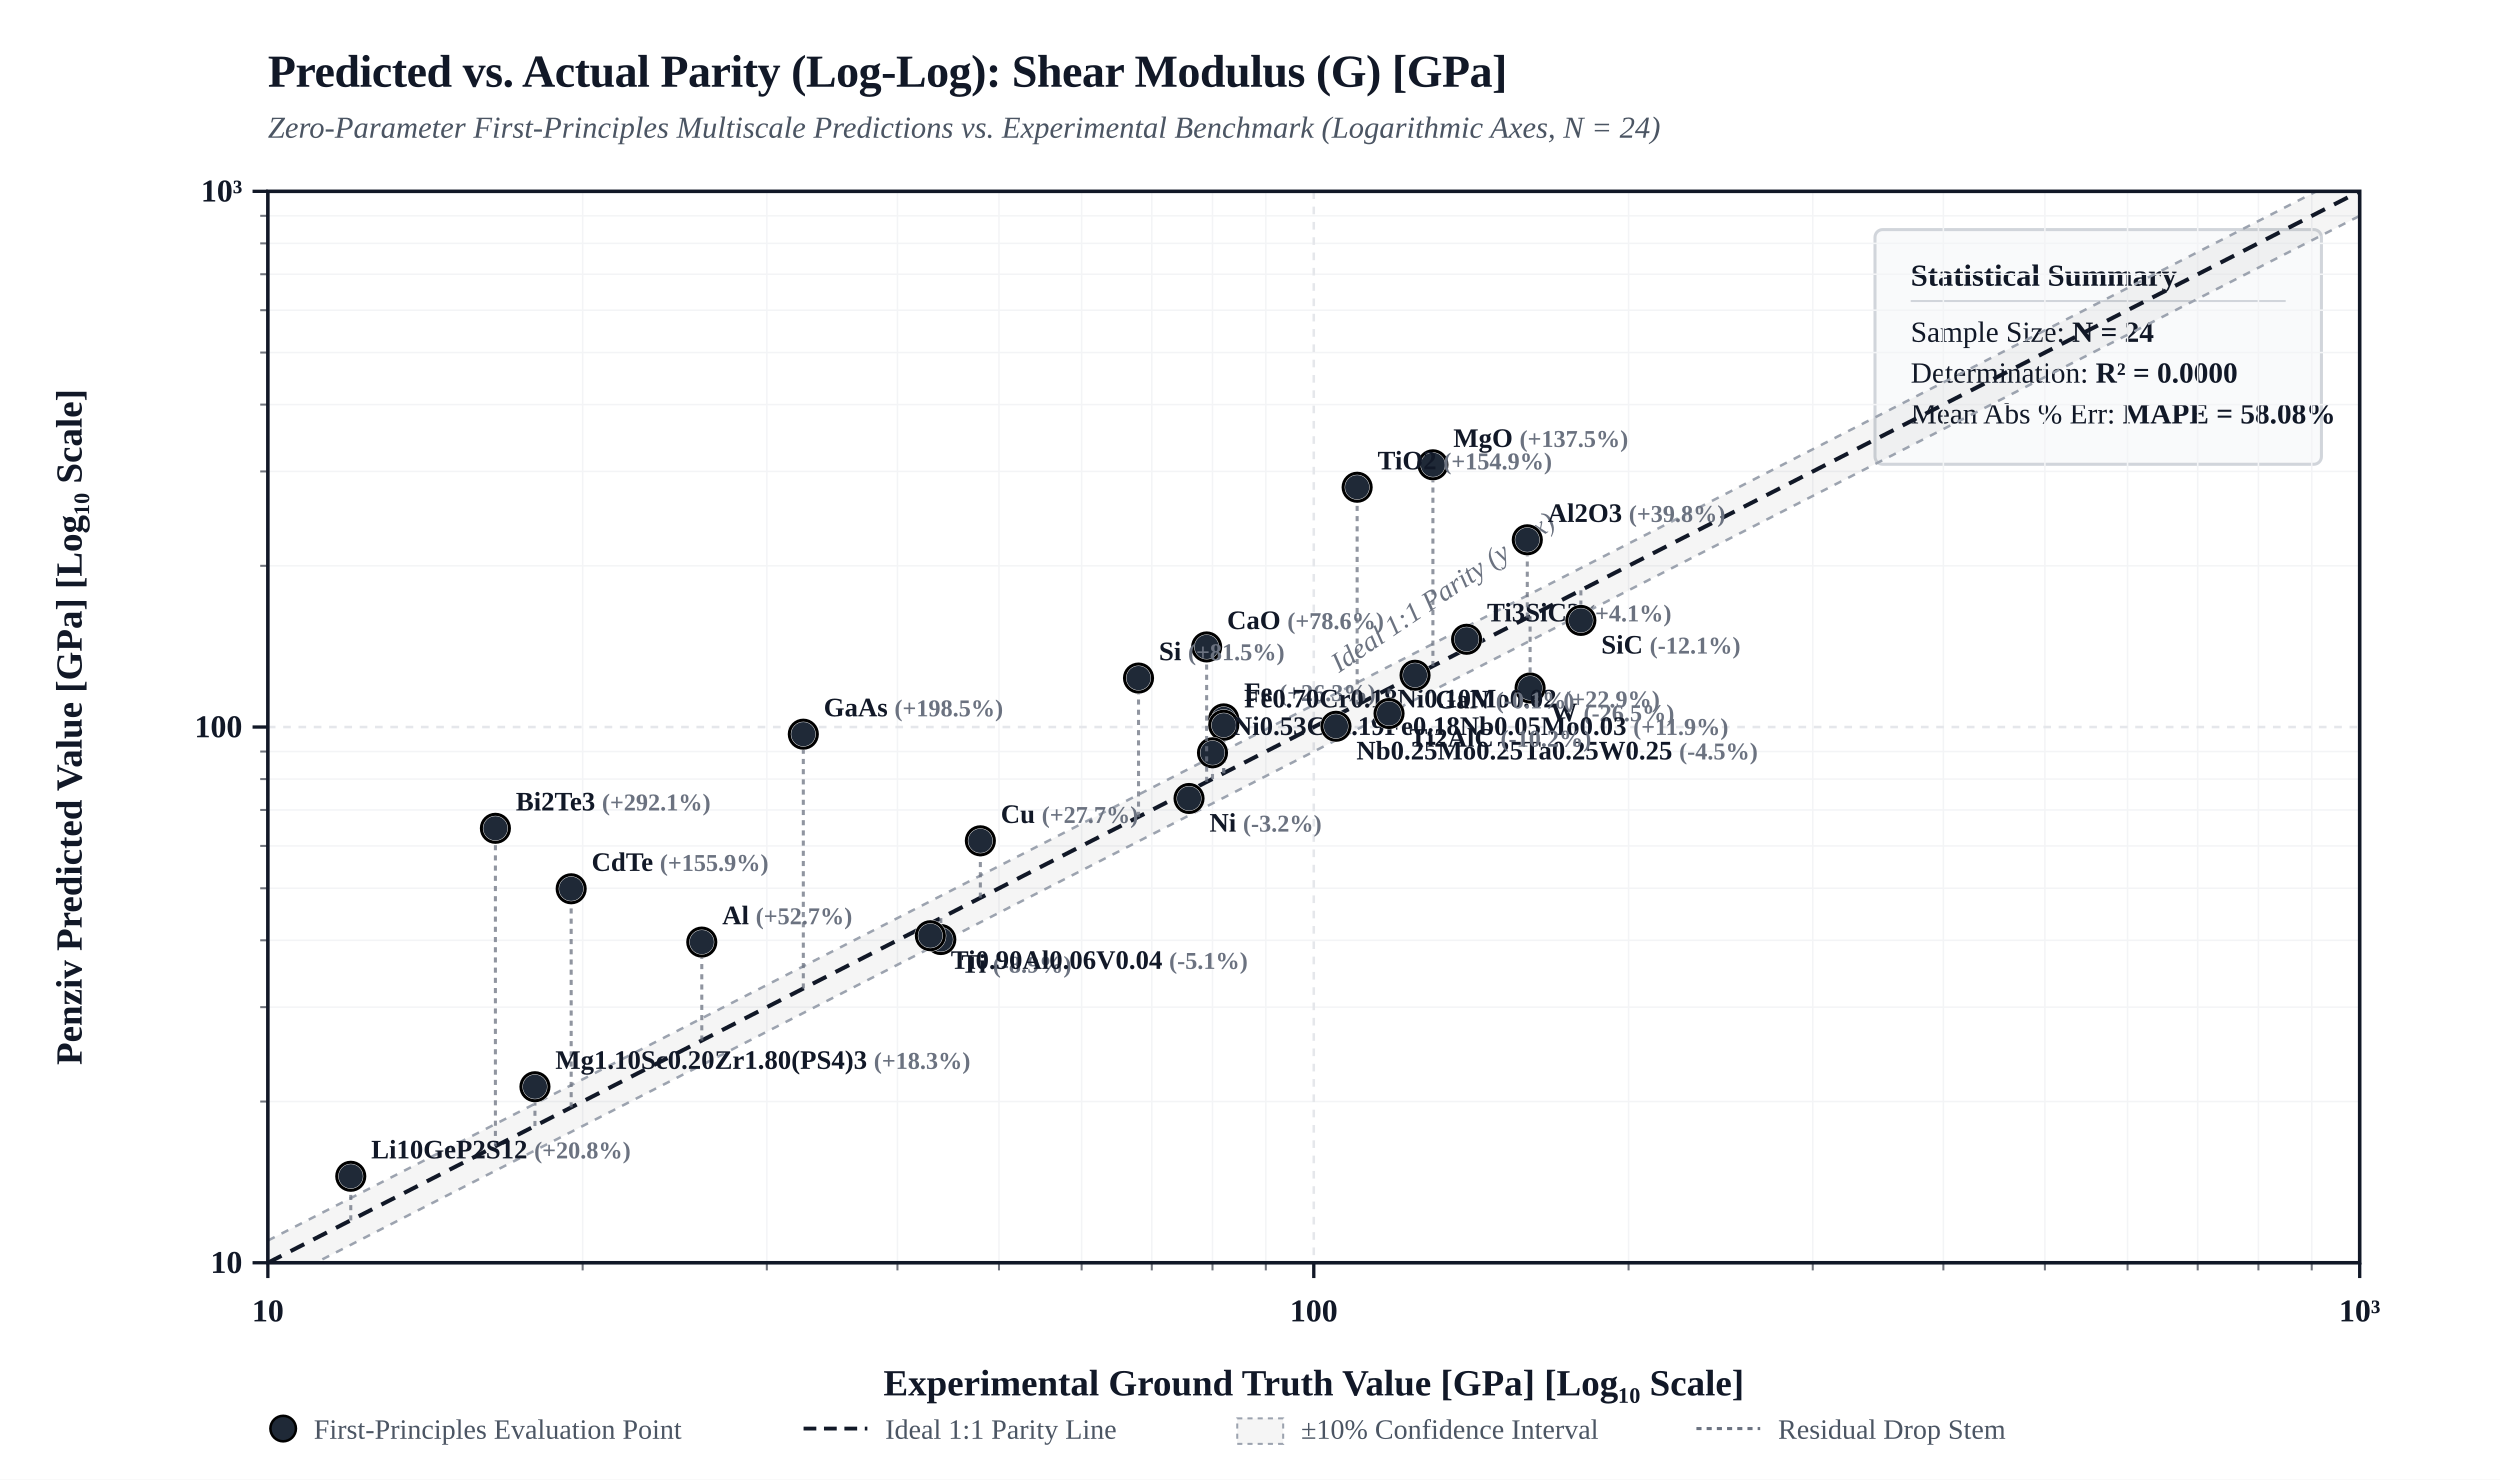
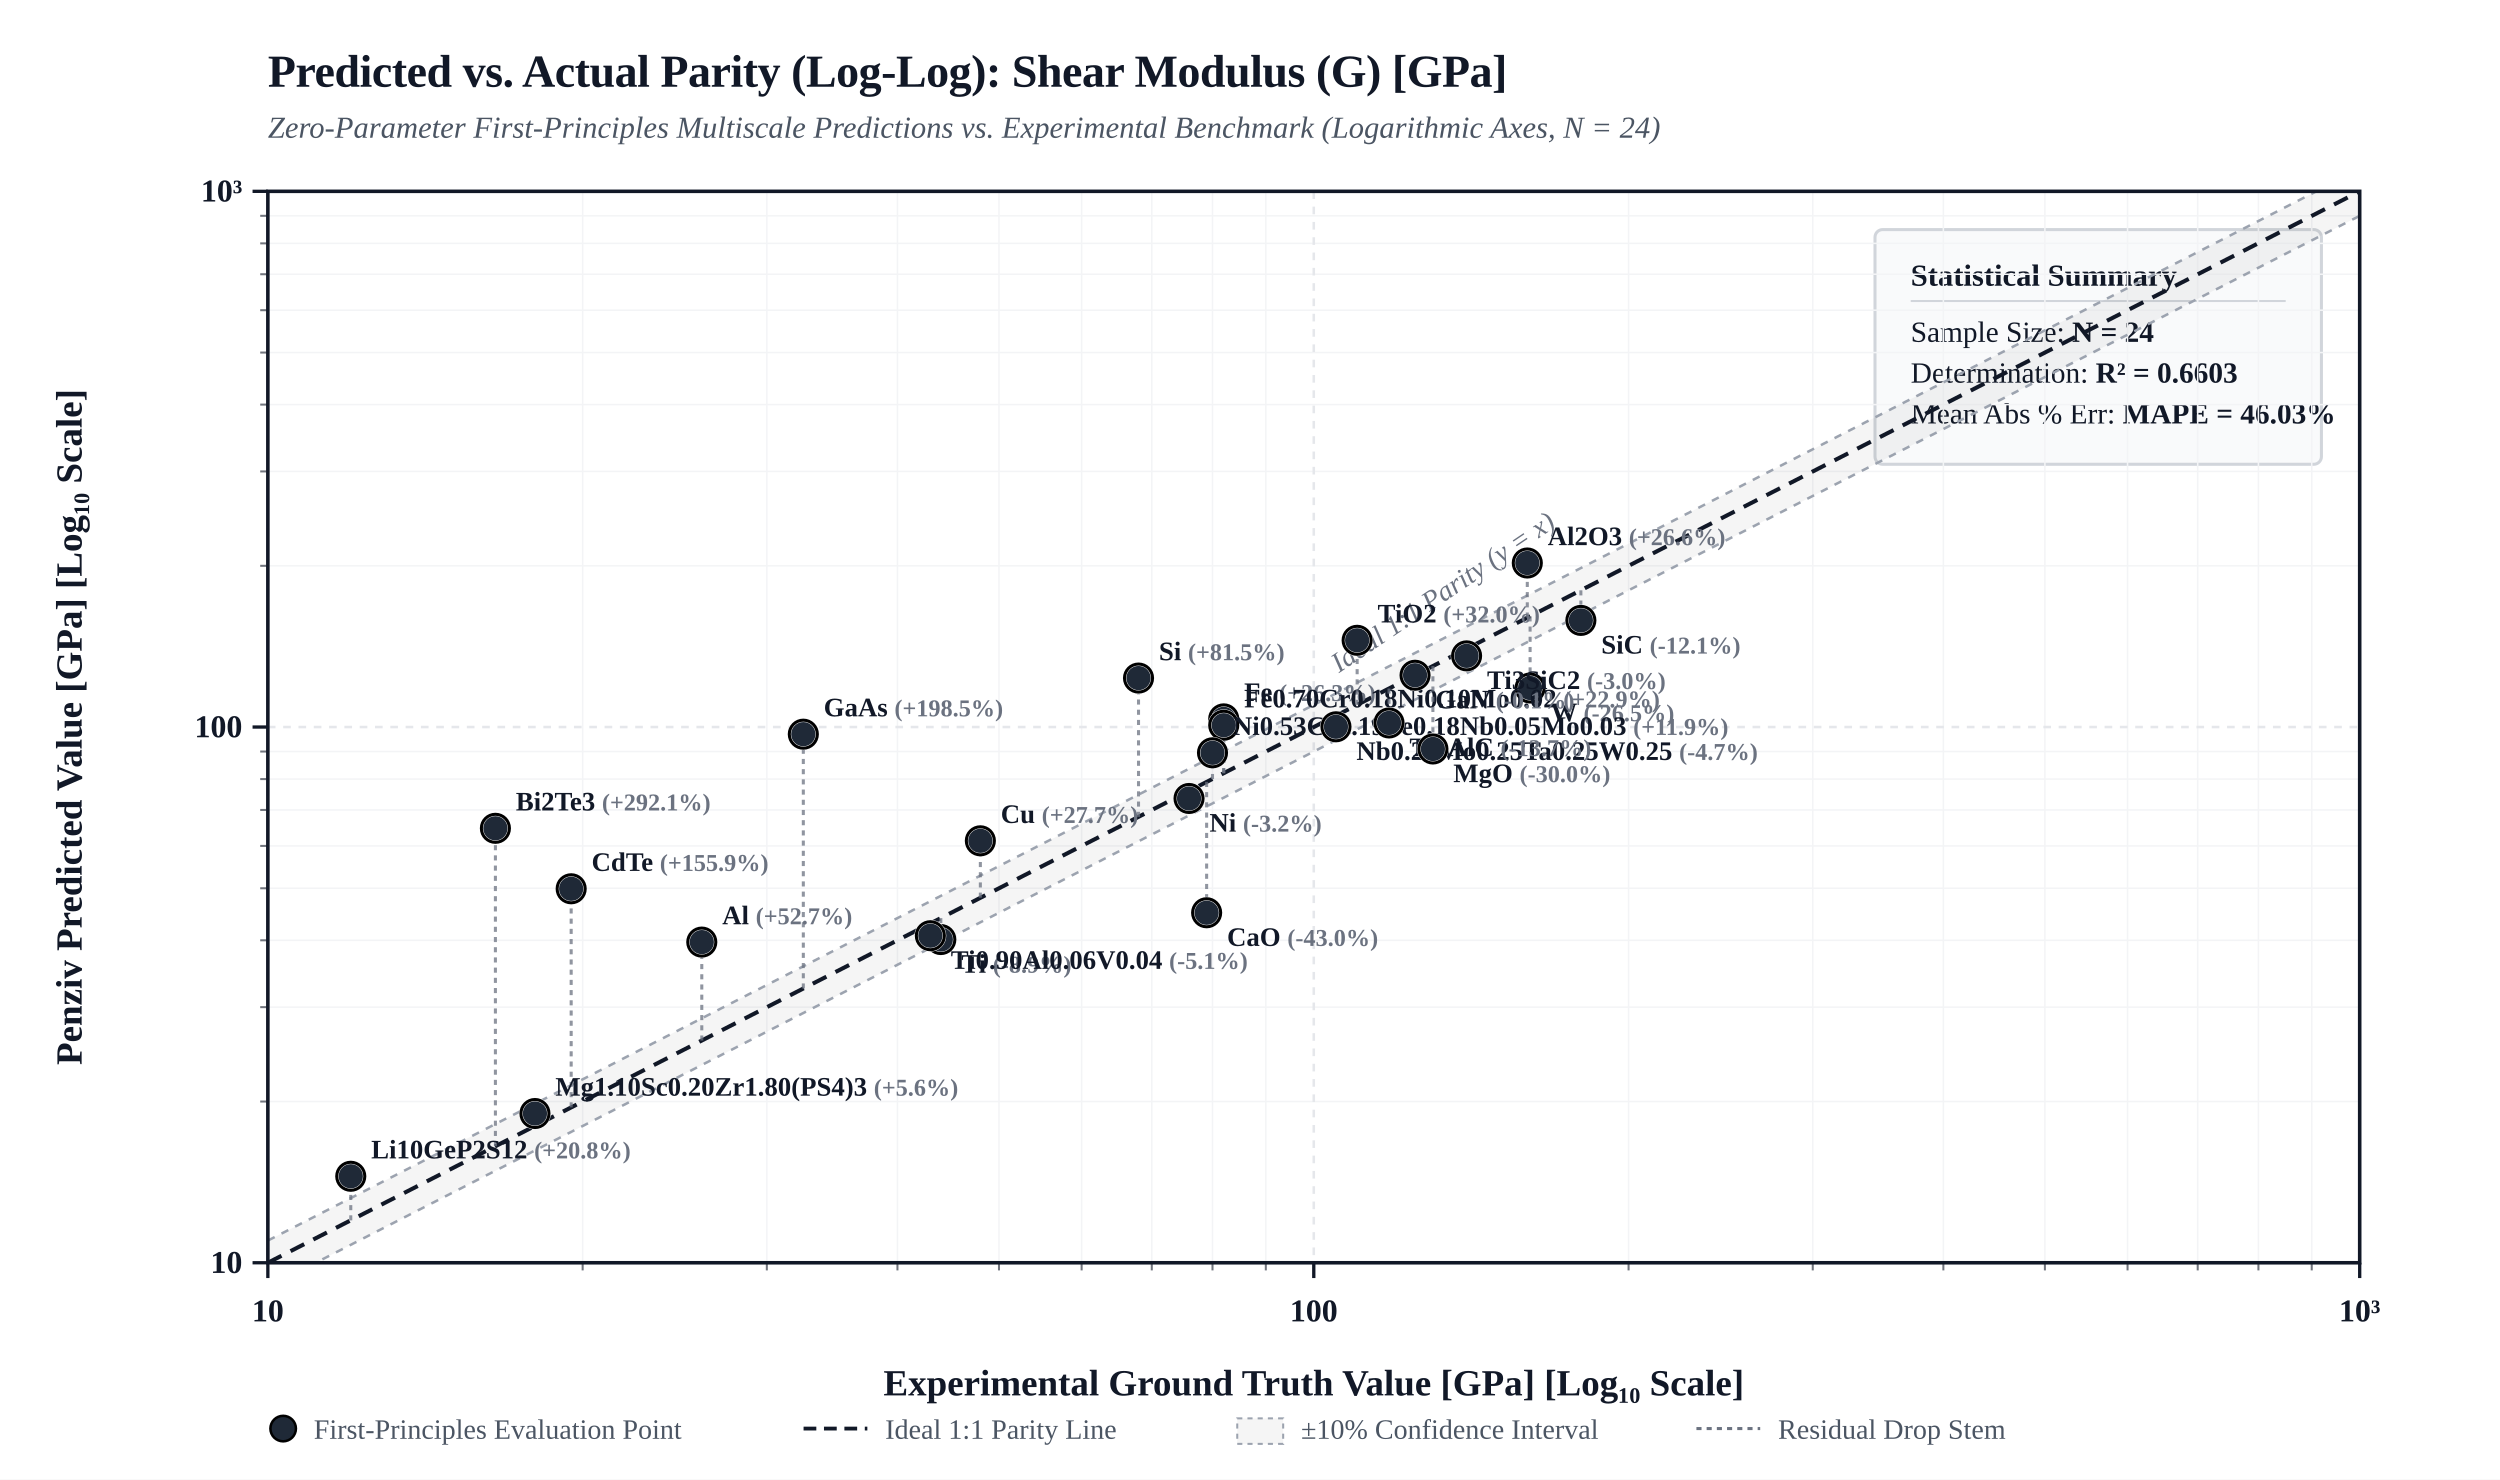
<svg xmlns="http://www.w3.org/2000/svg" viewBox="0 0 980 580" width="100%" height="auto" style="background-color: #FFFFFF; border: 1px solid #E5E7EB; border-radius: 4px; font-family: 'Times New Roman', Times, 'DejaVu Serif', 'TeX Gyre Termes', Georgia, serif;">
  <defs>
    <clipPath id="plotClip">
      <rect x="105" y="75" width="820" height="420" />
    </clipPath>
  </defs>
  <rect x="0" y="0" width="980" height="580" fill="#FFFFFF" />
  <text x="105" y="34" fill="#111827" font-size="18" font-weight="bold" letter-spacing="-0.01em">Predicted vs. Actual Parity (Log-Log): Shear Modulus (G) [GPa]</text>
  <text x="105" y="54" fill="#4B5563" font-size="12" font-style="italic">Zero-Parameter First-Principles Multiscale Predictions vs. Experimental Benchmark (Logarithmic Axes, N = 24)</text>
  <g transform="translate(735, 90)">
    <rect width="175" height="92" rx="3" fill="#F9FAFB" stroke="#D1D5DB" stroke-width="1.2" />
    <text x="14" y="22" fill="#111827" font-size="12" font-weight="bold">Statistical Summary</text>
    <line x1="14" y1="28" x2="161" y2="28" stroke="#D1D5DB" stroke-width="0.8" />
    <text x="14" y="44" fill="#111827" font-size="11.5">Sample Size: <tspan font-weight="bold">N = 24</tspan>
    </text>
-     <text x="14" y="60" fill="#111827" font-size="11.5">Determination: <tspan font-weight="bold">R² = 0.0000</tspan>
+     <text x="14" y="60" fill="#111827" font-size="11.5">Determination: <tspan font-weight="bold">R² = 0.6603</tspan>
    </text>
-     <text x="14" y="76" fill="#111827" font-size="11.5">Mean Abs % Err: <tspan font-weight="bold">MAPE = 58.08%</tspan>
+     <text x="14" y="76" fill="#111827" font-size="11.5">Mean Abs % Err: <tspan font-weight="bold">MAPE = 46.03%</tspan>
    </text>
  </g>
  <line x1="228.4" y1="75" x2="228.4" y2="495" stroke="#F3F4F6" stroke-width="0.6" />
  <line x1="105" y1="431.8" x2="925" y2="431.8" stroke="#F3F4F6" stroke-width="0.6" />
  <line x1="102" y1="431.8" x2="105" y2="431.8" stroke="#111827" stroke-width="0.8" opacity="0.6" />
  <line x1="228.4" y1="495" x2="228.4" y2="498" stroke="#111827" stroke-width="0.8" opacity="0.6" />
  <line x1="300.6" y1="75" x2="300.6" y2="495" stroke="#F3F4F6" stroke-width="0.6" />
  <line x1="105" y1="394.8" x2="925" y2="394.8" stroke="#F3F4F6" stroke-width="0.6" />
  <line x1="102" y1="394.8" x2="105" y2="394.8" stroke="#111827" stroke-width="0.8" opacity="0.6" />
  <line x1="300.6" y1="495" x2="300.6" y2="498" stroke="#111827" stroke-width="0.8" opacity="0.6" />
  <line x1="351.8" y1="75" x2="351.8" y2="495" stroke="#F3F4F6" stroke-width="0.6" />
  <line x1="105" y1="368.6" x2="925" y2="368.6" stroke="#F3F4F6" stroke-width="0.6" />
  <line x1="102" y1="368.6" x2="105" y2="368.6" stroke="#111827" stroke-width="0.8" opacity="0.6" />
  <line x1="351.8" y1="495" x2="351.8" y2="498" stroke="#111827" stroke-width="0.8" opacity="0.6" />
  <line x1="391.6" y1="75" x2="391.6" y2="495" stroke="#F3F4F6" stroke-width="0.6" />
  <line x1="105" y1="348.2" x2="925" y2="348.2" stroke="#F3F4F6" stroke-width="0.6" />
  <line x1="102" y1="348.2" x2="105" y2="348.2" stroke="#111827" stroke-width="0.8" opacity="0.6" />
  <line x1="391.6" y1="495" x2="391.6" y2="498" stroke="#111827" stroke-width="0.8" opacity="0.6" />
  <line x1="424.0" y1="75" x2="424.0" y2="495" stroke="#F3F4F6" stroke-width="0.6" />
  <line x1="105" y1="331.6" x2="925" y2="331.6" stroke="#F3F4F6" stroke-width="0.6" />
  <line x1="102" y1="331.6" x2="105" y2="331.6" stroke="#111827" stroke-width="0.8" opacity="0.6" />
  <line x1="424.0" y1="495" x2="424.0" y2="498" stroke="#111827" stroke-width="0.8" opacity="0.6" />
  <line x1="451.5" y1="75" x2="451.5" y2="495" stroke="#F3F4F6" stroke-width="0.6" />
  <line x1="105" y1="317.5" x2="925" y2="317.5" stroke="#F3F4F6" stroke-width="0.6" />
  <line x1="102" y1="317.5" x2="105" y2="317.5" stroke="#111827" stroke-width="0.8" opacity="0.6" />
  <line x1="451.5" y1="495" x2="451.5" y2="498" stroke="#111827" stroke-width="0.8" opacity="0.6" />
  <line x1="475.3" y1="75" x2="475.3" y2="495" stroke="#F3F4F6" stroke-width="0.6" />
  <line x1="105" y1="305.4" x2="925" y2="305.4" stroke="#F3F4F6" stroke-width="0.6" />
  <line x1="102" y1="305.4" x2="105" y2="305.4" stroke="#111827" stroke-width="0.8" opacity="0.6" />
  <line x1="475.3" y1="495" x2="475.3" y2="498" stroke="#111827" stroke-width="0.8" opacity="0.6" />
  <line x1="496.2" y1="75" x2="496.2" y2="495" stroke="#F3F4F6" stroke-width="0.6" />
  <line x1="105" y1="294.6" x2="925" y2="294.6" stroke="#F3F4F6" stroke-width="0.6" />
  <line x1="102" y1="294.6" x2="105" y2="294.6" stroke="#111827" stroke-width="0.8" opacity="0.6" />
  <line x1="496.2" y1="495" x2="496.2" y2="498" stroke="#111827" stroke-width="0.8" opacity="0.6" />
  <line x1="638.4" y1="75" x2="638.4" y2="495" stroke="#F3F4F6" stroke-width="0.6" />
  <line x1="105" y1="221.8" x2="925" y2="221.8" stroke="#F3F4F6" stroke-width="0.6" />
  <line x1="102" y1="221.8" x2="105" y2="221.8" stroke="#111827" stroke-width="0.8" opacity="0.6" />
  <line x1="638.4" y1="495" x2="638.4" y2="498" stroke="#111827" stroke-width="0.8" opacity="0.6" />
  <line x1="710.6" y1="75" x2="710.6" y2="495" stroke="#F3F4F6" stroke-width="0.6" />
  <line x1="105" y1="184.8" x2="925" y2="184.8" stroke="#F3F4F6" stroke-width="0.6" />
  <line x1="102" y1="184.8" x2="105" y2="184.8" stroke="#111827" stroke-width="0.8" opacity="0.6" />
  <line x1="710.6" y1="495" x2="710.6" y2="498" stroke="#111827" stroke-width="0.8" opacity="0.6" />
  <line x1="761.8" y1="75" x2="761.8" y2="495" stroke="#F3F4F6" stroke-width="0.6" />
  <line x1="105" y1="158.6" x2="925" y2="158.6" stroke="#F3F4F6" stroke-width="0.6" />
  <line x1="102" y1="158.6" x2="105" y2="158.6" stroke="#111827" stroke-width="0.8" opacity="0.6" />
  <line x1="761.8" y1="495" x2="761.8" y2="498" stroke="#111827" stroke-width="0.8" opacity="0.6" />
  <line x1="801.6" y1="75" x2="801.6" y2="495" stroke="#F3F4F6" stroke-width="0.6" />
  <line x1="105" y1="138.2" x2="925" y2="138.2" stroke="#F3F4F6" stroke-width="0.6" />
  <line x1="102" y1="138.2" x2="105" y2="138.2" stroke="#111827" stroke-width="0.8" opacity="0.6" />
  <line x1="801.6" y1="495" x2="801.6" y2="498" stroke="#111827" stroke-width="0.8" opacity="0.6" />
  <line x1="834.0" y1="75" x2="834.0" y2="495" stroke="#F3F4F6" stroke-width="0.6" />
  <line x1="105" y1="121.6" x2="925" y2="121.6" stroke="#F3F4F6" stroke-width="0.6" />
  <line x1="102" y1="121.6" x2="105" y2="121.6" stroke="#111827" stroke-width="0.8" opacity="0.6" />
  <line x1="834.0" y1="495" x2="834.0" y2="498" stroke="#111827" stroke-width="0.8" opacity="0.6" />
  <line x1="861.5" y1="75" x2="861.5" y2="495" stroke="#F3F4F6" stroke-width="0.6" />
  <line x1="105" y1="107.5" x2="925" y2="107.5" stroke="#F3F4F6" stroke-width="0.6" />
  <line x1="102" y1="107.5" x2="105" y2="107.5" stroke="#111827" stroke-width="0.8" opacity="0.6" />
  <line x1="861.5" y1="495" x2="861.5" y2="498" stroke="#111827" stroke-width="0.8" opacity="0.6" />
  <line x1="885.3" y1="75" x2="885.3" y2="495" stroke="#F3F4F6" stroke-width="0.6" />
  <line x1="105" y1="95.4" x2="925" y2="95.4" stroke="#F3F4F6" stroke-width="0.6" />
  <line x1="102" y1="95.4" x2="105" y2="95.4" stroke="#111827" stroke-width="0.8" opacity="0.6" />
  <line x1="885.3" y1="495" x2="885.3" y2="498" stroke="#111827" stroke-width="0.8" opacity="0.6" />
  <line x1="906.2" y1="75" x2="906.2" y2="495" stroke="#F3F4F6" stroke-width="0.6" />
  <line x1="105" y1="84.6" x2="925" y2="84.6" stroke="#F3F4F6" stroke-width="0.6" />
  <line x1="102" y1="84.6" x2="105" y2="84.6" stroke="#111827" stroke-width="0.8" opacity="0.6" />
  <line x1="906.2" y1="495" x2="906.2" y2="498" stroke="#111827" stroke-width="0.8" opacity="0.6" />
  <line x1="105.0" y1="75" x2="105.0" y2="495" stroke="#E5E7EB" stroke-width="1.0" stroke-dasharray="3,3" />
  <line x1="105" y1="495.0" x2="925" y2="495.0" stroke="#E5E7EB" stroke-width="1.0" stroke-dasharray="3,3" />
  <line x1="99" y1="495.0" x2="105" y2="495.0" stroke="#111827" stroke-width="1.3" />
  <text x="95" y="499.0" fill="#111827" font-size="12.5" font-weight="bold" text-anchor="end">10</text>
  <line x1="105.0" y1="495" x2="105.0" y2="501" stroke="#111827" stroke-width="1.3" />
  <text x="105.0" y="518.0" fill="#111827" font-size="12.5" font-weight="bold" text-anchor="middle">10</text>
  <line x1="515.0" y1="75" x2="515.0" y2="495" stroke="#E5E7EB" stroke-width="1.0" stroke-dasharray="3,3" />
  <line x1="105" y1="285.0" x2="925" y2="285.0" stroke="#E5E7EB" stroke-width="1.0" stroke-dasharray="3,3" />
  <line x1="99" y1="285.0" x2="105" y2="285.0" stroke="#111827" stroke-width="1.3" />
  <text x="95" y="289.0" fill="#111827" font-size="12.5" font-weight="bold" text-anchor="end">100</text>
  <line x1="515.0" y1="495" x2="515.0" y2="501" stroke="#111827" stroke-width="1.3" />
  <text x="515.0" y="518.0" fill="#111827" font-size="12.5" font-weight="bold" text-anchor="middle">100</text>
  <line x1="925.0" y1="75" x2="925.0" y2="495" stroke="#E5E7EB" stroke-width="1.0" stroke-dasharray="3,3" />
  <line x1="105" y1="75.0" x2="925" y2="75.0" stroke="#E5E7EB" stroke-width="1.0" stroke-dasharray="3,3" />
  <line x1="99" y1="75.0" x2="105" y2="75.0" stroke="#111827" stroke-width="1.3" />
  <text x="95" y="79.0" fill="#111827" font-size="12.5" font-weight="bold" text-anchor="end">10³</text>
  <line x1="925.0" y1="495" x2="925.0" y2="501" stroke="#111827" stroke-width="1.3" />
  <text x="925.0" y="518.0" fill="#111827" font-size="12.5" font-weight="bold" text-anchor="middle">10³</text>
  <polygon points="105.0,486.3 925.0,66.3 925.0,84.6 105.0,504.6" fill="rgba(0, 0, 0, 0.04)" clip-path="url(#plotClip)" />
  <line x1="105.0" y1="486.3" x2="925.0" y2="66.3" stroke="#9CA3AF" stroke-width="1.0" stroke-dasharray="3,3" clip-path="url(#plotClip)" />
  <line x1="105.0" y1="504.6" x2="925.0" y2="84.6" stroke="#9CA3AF" stroke-width="1.0" stroke-dasharray="3,3" clip-path="url(#plotClip)" />
  <line x1="105.0" y1="495.0" x2="925.0" y2="75.0" stroke="#111827" stroke-width="1.6" stroke-dasharray="6,4" clip-path="url(#plotClip)" />
  <text x="535.0" y="273.0" fill="#6B7280" font-size="11" font-style="italic" transform="rotate(-34 515.0 285.0)">Ideal 1:1 Parity (y = x)</text>
  <rect x="105" y="75" width="820" height="420" fill="none" stroke="#111827" stroke-width="1.4" />
  <text x="515.0" y="547.0" fill="#111827" font-size="14.5" font-weight="bold" text-anchor="middle">Experimental Ground Truth Value [GPa] [Log₁₀ Scale]</text>
  <text x="32" y="285.0" fill="#111827" font-size="14.5" font-weight="bold" text-anchor="middle" transform="rotate(-90 32 285.0)">Penziv Predicted Value [GPa] [Log₁₀ Scale]</text>
  <line x1="384.3" y1="351.9" x2="384.3" y2="329.6" stroke="#6B7280" stroke-width="1.2" stroke-dasharray="2,2" opacity="0.75" clip-path="url(#plotClip)" />
  <circle cx="384.3" cy="329.6" r="5.5" fill="#1F2937" stroke="#FFFFFF" stroke-width="1.5" />
  <circle cx="384.3" cy="329.6" r="5.5" fill="none" stroke="#000000" stroke-width="1.2" />
  <text x="392.3" y="322.6" fill="#111827" font-size="10.5" font-weight="600" text-anchor="start">Cu <tspan fill="#6B7280" font-size="9.5">(+27.7%)</tspan>
  </text>
  <line x1="275.1" y1="407.9" x2="275.1" y2="369.3" stroke="#6B7280" stroke-width="1.2" stroke-dasharray="2,2" opacity="0.75" clip-path="url(#plotClip)" />
  <circle cx="275.1" cy="369.3" r="5.5" fill="#1F2937" stroke="#FFFFFF" stroke-width="1.5" />
  <circle cx="275.1" cy="369.3" r="5.5" fill="none" stroke="#000000" stroke-width="1.2" />
  <text x="283.1" y="362.3" fill="#111827" font-size="10.5" font-weight="600" text-anchor="start">Al <tspan fill="#6B7280" font-size="9.5">(+52.7%)</tspan>
  </text>
  <line x1="466.1" y1="310.0" x2="466.1" y2="313.0" stroke="#6B7280" stroke-width="1.2" stroke-dasharray="2,2" opacity="0.75" clip-path="url(#plotClip)" />
  <circle cx="466.1" cy="313.0" r="5.5" fill="#1F2937" stroke="#FFFFFF" stroke-width="1.5" />
  <circle cx="466.1" cy="313.0" r="5.5" fill="none" stroke="#000000" stroke-width="1.2" />
  <text x="474.1" y="326.0" fill="#111827" font-size="10.5" font-weight="600" text-anchor="start">Ni <tspan fill="#6B7280" font-size="9.5">(-3.2%)</tspan>
  </text>
  <line x1="368.8" y1="359.9" x2="368.8" y2="368.3" stroke="#6B7280" stroke-width="1.2" stroke-dasharray="2,2" opacity="0.75" clip-path="url(#plotClip)" />
  <circle cx="368.8" cy="368.3" r="5.5" fill="#1F2937" stroke="#FFFFFF" stroke-width="1.5" />
  <circle cx="368.8" cy="368.3" r="5.5" fill="none" stroke="#000000" stroke-width="1.2" />
  <text x="376.8" y="381.3" fill="#111827" font-size="10.5" font-weight="600" text-anchor="start">Ti <tspan fill="#6B7280" font-size="9.5">(-8.9%)</tspan>
  </text>
  <line x1="599.8" y1="241.6" x2="599.8" y2="269.7" stroke="#6B7280" stroke-width="1.2" stroke-dasharray="2,2" opacity="0.75" clip-path="url(#plotClip)" />
  <circle cx="599.8" cy="269.7" r="5.5" fill="#1F2937" stroke="#FFFFFF" stroke-width="1.5" />
  <circle cx="599.8" cy="269.7" r="5.5" fill="none" stroke="#000000" stroke-width="1.2" />
  <text x="607.8" y="282.7" fill="#111827" font-size="10.5" font-weight="600" text-anchor="start">W <tspan fill="#6B7280" font-size="9.5">(-26.5%)</tspan>
  </text>
  <line x1="479.7" y1="303.1" x2="479.7" y2="281.8" stroke="#6B7280" stroke-width="1.2" stroke-dasharray="2,2" opacity="0.75" clip-path="url(#plotClip)" />
  <circle cx="479.7" cy="281.8" r="5.5" fill="#1F2937" stroke="#FFFFFF" stroke-width="1.5" />
  <circle cx="479.7" cy="281.8" r="5.5" fill="none" stroke="#000000" stroke-width="1.2" />
  <text x="487.7" y="274.8" fill="#111827" font-size="10.5" font-weight="600" text-anchor="start">Fe <tspan fill="#6B7280" font-size="9.5">(+26.3%)</tspan>
  </text>
  <line x1="479.7" y1="303.1" x2="479.7" y2="284.3" stroke="#6B7280" stroke-width="1.2" stroke-dasharray="2,2" opacity="0.75" clip-path="url(#plotClip)" />
  <circle cx="479.7" cy="284.3" r="5.5" fill="#1F2937" stroke="#FFFFFF" stroke-width="1.5" />
  <circle cx="479.7" cy="284.3" r="5.5" fill="none" stroke="#000000" stroke-width="1.2" />
  <text x="487.7" y="277.3" fill="#111827" font-size="10.5" font-weight="600" text-anchor="start">Fe0.70Cr0.18Ni0.10Mo0.02 <tspan fill="#6B7280" font-size="9.5">(+22.9%)</tspan>
  </text>
  <line x1="475.3" y1="305.4" x2="475.3" y2="295.1" stroke="#6B7280" stroke-width="1.2" stroke-dasharray="2,2" opacity="0.75" clip-path="url(#plotClip)" />
  <circle cx="475.3" cy="295.1" r="5.5" fill="#1F2937" stroke="#FFFFFF" stroke-width="1.5" />
  <circle cx="475.3" cy="295.1" r="5.5" fill="none" stroke="#000000" stroke-width="1.2" />
  <text x="483.3" y="288.1" fill="#111827" font-size="10.5" font-weight="600" text-anchor="start">Ni0.53Cr0.19Fe0.18Nb0.05Mo0.03 <tspan fill="#6B7280" font-size="9.5">(+11.9%)</tspan>
  </text>
  <line x1="364.7" y1="362.0" x2="364.7" y2="366.8" stroke="#6B7280" stroke-width="1.2" stroke-dasharray="2,2" opacity="0.75" clip-path="url(#plotClip)" />
  <circle cx="364.7" cy="366.8" r="5.5" fill="#1F2937" stroke="#FFFFFF" stroke-width="1.5" />
  <circle cx="364.7" cy="366.8" r="5.5" fill="none" stroke="#000000" stroke-width="1.2" />
  <text x="372.7" y="379.8" fill="#111827" font-size="10.5" font-weight="600" text-anchor="start">Ti0.90Al0.06V0.04 <tspan fill="#6B7280" font-size="9.5">(-5.1%)</tspan>
  </text>
-   <line x1="523.7" y1="280.6" x2="523.7" y2="284.7" stroke="#6B7280" stroke-width="1.2" stroke-dasharray="2,2" opacity="0.75" clip-path="url(#plotClip)" />
-   <circle cx="523.7" cy="284.7" r="5.5" fill="#1F2937" stroke="#FFFFFF" stroke-width="1.5" />
-   <circle cx="523.7" cy="284.7" r="5.5" fill="none" stroke="#000000" stroke-width="1.2" />
-   <text x="531.7" y="297.7" fill="#111827" font-size="10.5" font-weight="600" text-anchor="start">Nb0.25Mo0.25Ta0.25W0.25 <tspan fill="#6B7280" font-size="9.5">(-4.5%)</tspan>
-   </text>
-   <line x1="574.9" y1="254.3" x2="574.9" y2="250.6" stroke="#6B7280" stroke-width="1.2" stroke-dasharray="2,2" opacity="0.75" clip-path="url(#plotClip)" />
-   <circle cx="574.9" cy="250.6" r="5.5" fill="#1F2937" stroke="#FFFFFF" stroke-width="1.5" />
-   <circle cx="574.9" cy="250.6" r="5.5" fill="none" stroke="#000000" stroke-width="1.2" />
-   <text x="582.9" y="243.6" fill="#111827" font-size="10.5" font-weight="600" text-anchor="start">Ti3SiC2 <tspan fill="#6B7280" font-size="9.5">(+4.1%)</tspan>
-   </text>
-   <line x1="544.5" y1="269.9" x2="544.5" y2="279.7" stroke="#6B7280" stroke-width="1.2" stroke-dasharray="2,2" opacity="0.75" clip-path="url(#plotClip)" />
-   <circle cx="544.5" cy="279.7" r="5.5" fill="#1F2937" stroke="#FFFFFF" stroke-width="1.5" />
-   <circle cx="544.5" cy="279.7" r="5.5" fill="none" stroke="#000000" stroke-width="1.2" />
-   <text x="552.5" y="292.7" fill="#111827" font-size="10.5" font-weight="600" text-anchor="start">Ti2AlC <tspan fill="#6B7280" font-size="9.5">(-10.2%)</tspan>
-   </text>
-   <line x1="473.0" y1="306.5" x2="473.0" y2="253.6" stroke="#6B7280" stroke-width="1.2" stroke-dasharray="2,2" opacity="0.75" clip-path="url(#plotClip)" />
-   <circle cx="473.0" cy="253.6" r="5.5" fill="#1F2937" stroke="#FFFFFF" stroke-width="1.5" />
-   <circle cx="473.0" cy="253.6" r="5.5" fill="none" stroke="#000000" stroke-width="1.2" />
-   <text x="481.0" y="246.6" fill="#111827" font-size="10.5" font-weight="600" text-anchor="start">CaO <tspan fill="#6B7280" font-size="9.5">(+78.6%)</tspan>
-   </text>
-   <line x1="561.7" y1="261.1" x2="561.7" y2="182.2" stroke="#6B7280" stroke-width="1.2" stroke-dasharray="2,2" opacity="0.75" clip-path="url(#plotClip)" />
-   <circle cx="561.7" cy="182.2" r="5.5" fill="#1F2937" stroke="#FFFFFF" stroke-width="1.5" />
-   <circle cx="561.7" cy="182.2" r="5.5" fill="none" stroke="#000000" stroke-width="1.2" />
-   <text x="569.7" y="175.2" fill="#111827" font-size="10.5" font-weight="600" text-anchor="start">MgO <tspan fill="#6B7280" font-size="9.5">(+137.5%)</tspan>
-   </text>
-   <line x1="598.7" y1="242.1" x2="598.7" y2="211.6" stroke="#6B7280" stroke-width="1.2" stroke-dasharray="2,2" opacity="0.75" clip-path="url(#plotClip)" />
-   <circle cx="598.7" cy="211.6" r="5.5" fill="#1F2937" stroke="#FFFFFF" stroke-width="1.5" />
-   <circle cx="598.7" cy="211.6" r="5.5" fill="none" stroke="#000000" stroke-width="1.2" />
-   <text x="606.7" y="204.6" fill="#111827" font-size="10.5" font-weight="600" text-anchor="start">Al2O3 <tspan fill="#6B7280" font-size="9.5">(+39.8%)</tspan>
-   </text>
-   <line x1="532.0" y1="276.3" x2="532.0" y2="191.0" stroke="#6B7280" stroke-width="1.2" stroke-dasharray="2,2" opacity="0.75" clip-path="url(#plotClip)" />
-   <circle cx="532.0" cy="191.0" r="5.5" fill="#1F2937" stroke="#FFFFFF" stroke-width="1.5" />
-   <circle cx="532.0" cy="191.0" r="5.5" fill="none" stroke="#000000" stroke-width="1.2" />
-   <text x="540.0" y="184.0" fill="#111827" font-size="10.5" font-weight="600" text-anchor="start">TiO2 <tspan fill="#6B7280" font-size="9.5">(+154.9%)</tspan>
+   <line x1="523.7" y1="280.6" x2="523.7" y2="284.9" stroke="#6B7280" stroke-width="1.2" stroke-dasharray="2,2" opacity="0.75" clip-path="url(#plotClip)" />
+   <circle cx="523.7" cy="284.9" r="5.5" fill="#1F2937" stroke="#FFFFFF" stroke-width="1.5" />
+   <circle cx="523.7" cy="284.9" r="5.5" fill="none" stroke="#000000" stroke-width="1.2" />
+   <text x="531.7" y="297.9" fill="#111827" font-size="10.5" font-weight="600" text-anchor="start">Nb0.25Mo0.25Ta0.25W0.25 <tspan fill="#6B7280" font-size="9.5">(-4.7%)</tspan>
+   </text>
+   <line x1="574.9" y1="254.3" x2="574.9" y2="257.1" stroke="#6B7280" stroke-width="1.2" stroke-dasharray="2,2" opacity="0.75" clip-path="url(#plotClip)" />
+   <circle cx="574.9" cy="257.1" r="5.5" fill="#1F2937" stroke="#FFFFFF" stroke-width="1.5" />
+   <circle cx="574.9" cy="257.1" r="5.5" fill="none" stroke="#000000" stroke-width="1.2" />
+   <text x="582.9" y="270.1" fill="#111827" font-size="10.5" font-weight="600" text-anchor="start">Ti3SiC2 <tspan fill="#6B7280" font-size="9.5">(-3.0%)</tspan>
+   </text>
+   <line x1="544.5" y1="269.9" x2="544.5" y2="283.4" stroke="#6B7280" stroke-width="1.2" stroke-dasharray="2,2" opacity="0.75" clip-path="url(#plotClip)" />
+   <circle cx="544.5" cy="283.4" r="5.5" fill="#1F2937" stroke="#FFFFFF" stroke-width="1.5" />
+   <circle cx="544.5" cy="283.4" r="5.5" fill="none" stroke="#000000" stroke-width="1.2" />
+   <text x="552.5" y="296.4" fill="#111827" font-size="10.5" font-weight="600" text-anchor="start">Ti2AlC <tspan fill="#6B7280" font-size="9.5">(-13.7%)</tspan>
+   </text>
+   <line x1="473.0" y1="306.5" x2="473.0" y2="357.8" stroke="#6B7280" stroke-width="1.2" stroke-dasharray="2,2" opacity="0.75" clip-path="url(#plotClip)" />
+   <circle cx="473.0" cy="357.8" r="5.5" fill="#1F2937" stroke="#FFFFFF" stroke-width="1.5" />
+   <circle cx="473.0" cy="357.8" r="5.5" fill="none" stroke="#000000" stroke-width="1.2" />
+   <text x="481.0" y="370.8" fill="#111827" font-size="10.5" font-weight="600" text-anchor="start">CaO <tspan fill="#6B7280" font-size="9.5">(-43.0%)</tspan>
+   </text>
+   <line x1="561.7" y1="261.1" x2="561.7" y2="293.6" stroke="#6B7280" stroke-width="1.2" stroke-dasharray="2,2" opacity="0.75" clip-path="url(#plotClip)" />
+   <circle cx="561.7" cy="293.6" r="5.5" fill="#1F2937" stroke="#FFFFFF" stroke-width="1.5" />
+   <circle cx="561.7" cy="293.6" r="5.5" fill="none" stroke="#000000" stroke-width="1.2" />
+   <text x="569.7" y="306.6" fill="#111827" font-size="10.5" font-weight="600" text-anchor="start">MgO <tspan fill="#6B7280" font-size="9.5">(-30.0%)</tspan>
+   </text>
+   <line x1="598.7" y1="242.1" x2="598.7" y2="220.7" stroke="#6B7280" stroke-width="1.2" stroke-dasharray="2,2" opacity="0.75" clip-path="url(#plotClip)" />
+   <circle cx="598.7" cy="220.7" r="5.5" fill="#1F2937" stroke="#FFFFFF" stroke-width="1.5" />
+   <circle cx="598.7" cy="220.7" r="5.5" fill="none" stroke="#000000" stroke-width="1.2" />
+   <text x="606.7" y="213.7" fill="#111827" font-size="10.5" font-weight="600" text-anchor="start">Al2O3 <tspan fill="#6B7280" font-size="9.5">(+26.6%)</tspan>
+   </text>
+   <line x1="532.0" y1="276.3" x2="532.0" y2="251.0" stroke="#6B7280" stroke-width="1.2" stroke-dasharray="2,2" opacity="0.75" clip-path="url(#plotClip)" />
+   <circle cx="532.0" cy="251.0" r="5.5" fill="#1F2937" stroke="#FFFFFF" stroke-width="1.5" />
+   <circle cx="532.0" cy="251.0" r="5.5" fill="none" stroke="#000000" stroke-width="1.2" />
+   <text x="540.0" y="244.0" fill="#111827" font-size="10.5" font-weight="600" text-anchor="start">TiO2 <tspan fill="#6B7280" font-size="9.5">(+32.0%)</tspan>
  </text>
  <line x1="619.7" y1="231.4" x2="619.7" y2="243.2" stroke="#6B7280" stroke-width="1.2" stroke-dasharray="2,2" opacity="0.75" clip-path="url(#plotClip)" />
  <circle cx="619.7" cy="243.2" r="5.5" fill="#1F2937" stroke="#FFFFFF" stroke-width="1.5" />
  <circle cx="619.7" cy="243.2" r="5.5" fill="none" stroke="#000000" stroke-width="1.2" />
  <text x="627.7" y="256.2" fill="#111827" font-size="10.5" font-weight="600" text-anchor="start">SiC <tspan fill="#6B7280" font-size="9.5">(-12.1%)</tspan>
  </text>
  <line x1="554.7" y1="264.6" x2="554.7" y2="264.7" stroke="#6B7280" stroke-width="1.2" stroke-dasharray="2,2" opacity="0.75" clip-path="url(#plotClip)" />
  <circle cx="554.7" cy="264.7" r="5.5" fill="#1F2937" stroke="#FFFFFF" stroke-width="1.5" />
  <circle cx="554.7" cy="264.7" r="5.5" fill="none" stroke="#000000" stroke-width="1.2" />
  <text x="562.7" y="277.7" fill="#111827" font-size="10.5" font-weight="600" text-anchor="start">GaN <tspan fill="#6B7280" font-size="9.5">(-0.1%)</tspan>
  </text>
  <line x1="446.3" y1="320.2" x2="446.3" y2="265.8" stroke="#6B7280" stroke-width="1.2" stroke-dasharray="2,2" opacity="0.75" clip-path="url(#plotClip)" />
  <circle cx="446.3" cy="265.8" r="5.5" fill="#1F2937" stroke="#FFFFFF" stroke-width="1.5" />
  <circle cx="446.3" cy="265.8" r="5.5" fill="none" stroke="#000000" stroke-width="1.2" />
  <text x="454.3" y="258.8" fill="#111827" font-size="10.5" font-weight="600" text-anchor="start">Si <tspan fill="#6B7280" font-size="9.5">(+81.5%)</tspan>
  </text>
  <line x1="314.9" y1="387.5" x2="314.9" y2="287.8" stroke="#6B7280" stroke-width="1.2" stroke-dasharray="2,2" opacity="0.75" clip-path="url(#plotClip)" />
  <circle cx="314.9" cy="287.8" r="5.5" fill="#1F2937" stroke="#FFFFFF" stroke-width="1.5" />
  <circle cx="314.9" cy="287.8" r="5.5" fill="none" stroke="#000000" stroke-width="1.2" />
  <text x="322.9" y="280.8" fill="#111827" font-size="10.5" font-weight="600" text-anchor="start">GaAs <tspan fill="#6B7280" font-size="9.5">(+198.5%)</tspan>
  </text>
  <line x1="223.9" y1="434.1" x2="223.9" y2="348.4" stroke="#6B7280" stroke-width="1.2" stroke-dasharray="2,2" opacity="0.75" clip-path="url(#plotClip)" />
  <circle cx="223.9" cy="348.4" r="5.5" fill="#1F2937" stroke="#FFFFFF" stroke-width="1.5" />
  <circle cx="223.9" cy="348.4" r="5.5" fill="none" stroke="#000000" stroke-width="1.2" />
  <text x="231.9" y="341.4" fill="#111827" font-size="10.5" font-weight="600" text-anchor="start">CdTe <tspan fill="#6B7280" font-size="9.5">(+155.9%)</tspan>
  </text>
  <line x1="194.2" y1="449.3" x2="194.2" y2="324.7" stroke="#6B7280" stroke-width="1.2" stroke-dasharray="2,2" opacity="0.75" clip-path="url(#plotClip)" />
  <circle cx="194.2" cy="324.7" r="5.5" fill="#1F2937" stroke="#FFFFFF" stroke-width="1.5" />
  <circle cx="194.2" cy="324.7" r="5.5" fill="none" stroke="#000000" stroke-width="1.2" />
  <text x="202.2" y="317.7" fill="#111827" font-size="10.5" font-weight="600" text-anchor="start">Bi2Te3 <tspan fill="#6B7280" font-size="9.5">(+292.1%)</tspan>
  </text>
-   <line x1="209.7" y1="441.4" x2="209.7" y2="426.0" stroke="#6B7280" stroke-width="1.2" stroke-dasharray="2,2" opacity="0.75" clip-path="url(#plotClip)" />
-   <circle cx="209.7" cy="426.0" r="5.5" fill="#1F2937" stroke="#FFFFFF" stroke-width="1.5" />
-   <circle cx="209.7" cy="426.0" r="5.5" fill="none" stroke="#000000" stroke-width="1.2" />
-   <text x="217.7" y="419.0" fill="#111827" font-size="10.5" font-weight="600" text-anchor="start">Mg1.10Sc0.20Zr1.80(PS4)3 <tspan fill="#6B7280" font-size="9.5">(+18.3%)</tspan>
+   <line x1="209.7" y1="441.4" x2="209.7" y2="436.5" stroke="#6B7280" stroke-width="1.2" stroke-dasharray="2,2" opacity="0.75" clip-path="url(#plotClip)" />
+   <circle cx="209.7" cy="436.5" r="5.5" fill="#1F2937" stroke="#FFFFFF" stroke-width="1.5" />
+   <circle cx="209.7" cy="436.5" r="5.5" fill="none" stroke="#000000" stroke-width="1.2" />
+   <text x="217.7" y="429.5" fill="#111827" font-size="10.5" font-weight="600" text-anchor="start">Mg1.10Sc0.20Zr1.80(PS4)3 <tspan fill="#6B7280" font-size="9.5">(+5.6%)</tspan>
  </text>
  <line x1="137.5" y1="478.4" x2="137.5" y2="461.1" stroke="#6B7280" stroke-width="1.2" stroke-dasharray="2,2" opacity="0.75" clip-path="url(#plotClip)" />
  <circle cx="137.5" cy="461.1" r="5.5" fill="#1F2937" stroke="#FFFFFF" stroke-width="1.5" />
  <circle cx="137.5" cy="461.1" r="5.5" fill="none" stroke="#000000" stroke-width="1.2" />
  <text x="145.5" y="454.1" fill="#111827" font-size="10.5" font-weight="600" text-anchor="start">Li10GeP2S12 <tspan fill="#6B7280" font-size="9.5">(+20.8%)</tspan>
  </text>
  <g transform="translate(105, 564)" font-size="11" fill="#4B5563">
    <circle cx="6" cy="-4" r="5" fill="#1F2937" stroke="#000000" stroke-width="1.0" />
    <text x="18" y="0">First-Principles Evaluation Point</text>
    <line x1="210" y1="-4" x2="235" y2="-4" stroke="#111827" stroke-dasharray="5,3" stroke-width="1.5" />
    <text x="242" y="0">Ideal 1:1 Parity Line</text>
    <rect x="380" y="-8" width="18" height="10" fill="rgba(0, 0, 0, 0.04)" stroke="#9CA3AF" stroke-dasharray="2,2" stroke-width="0.8" />
    <text x="405" y="0">±10% Confidence Interval</text>
    <line x1="560" y1="-4" x2="585" y2="-4" stroke="#6B7280" stroke-dasharray="2,2" stroke-width="1.2" />
    <text x="592" y="0">Residual Drop Stem</text>
  </g>
</svg>
